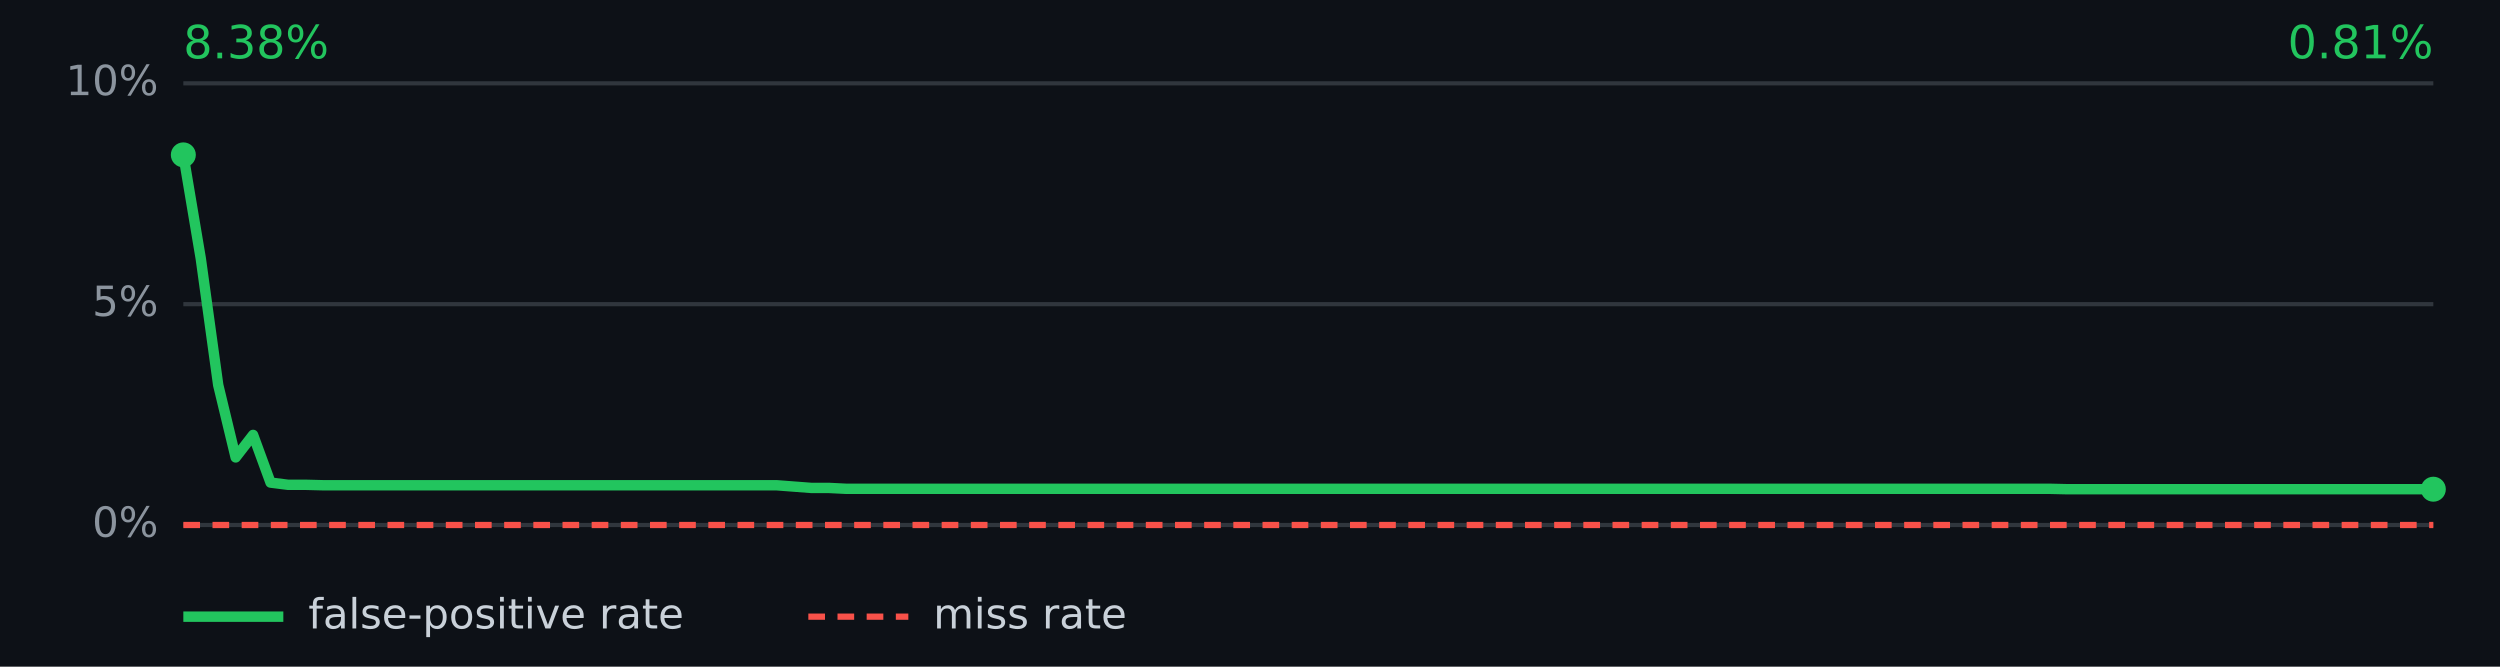
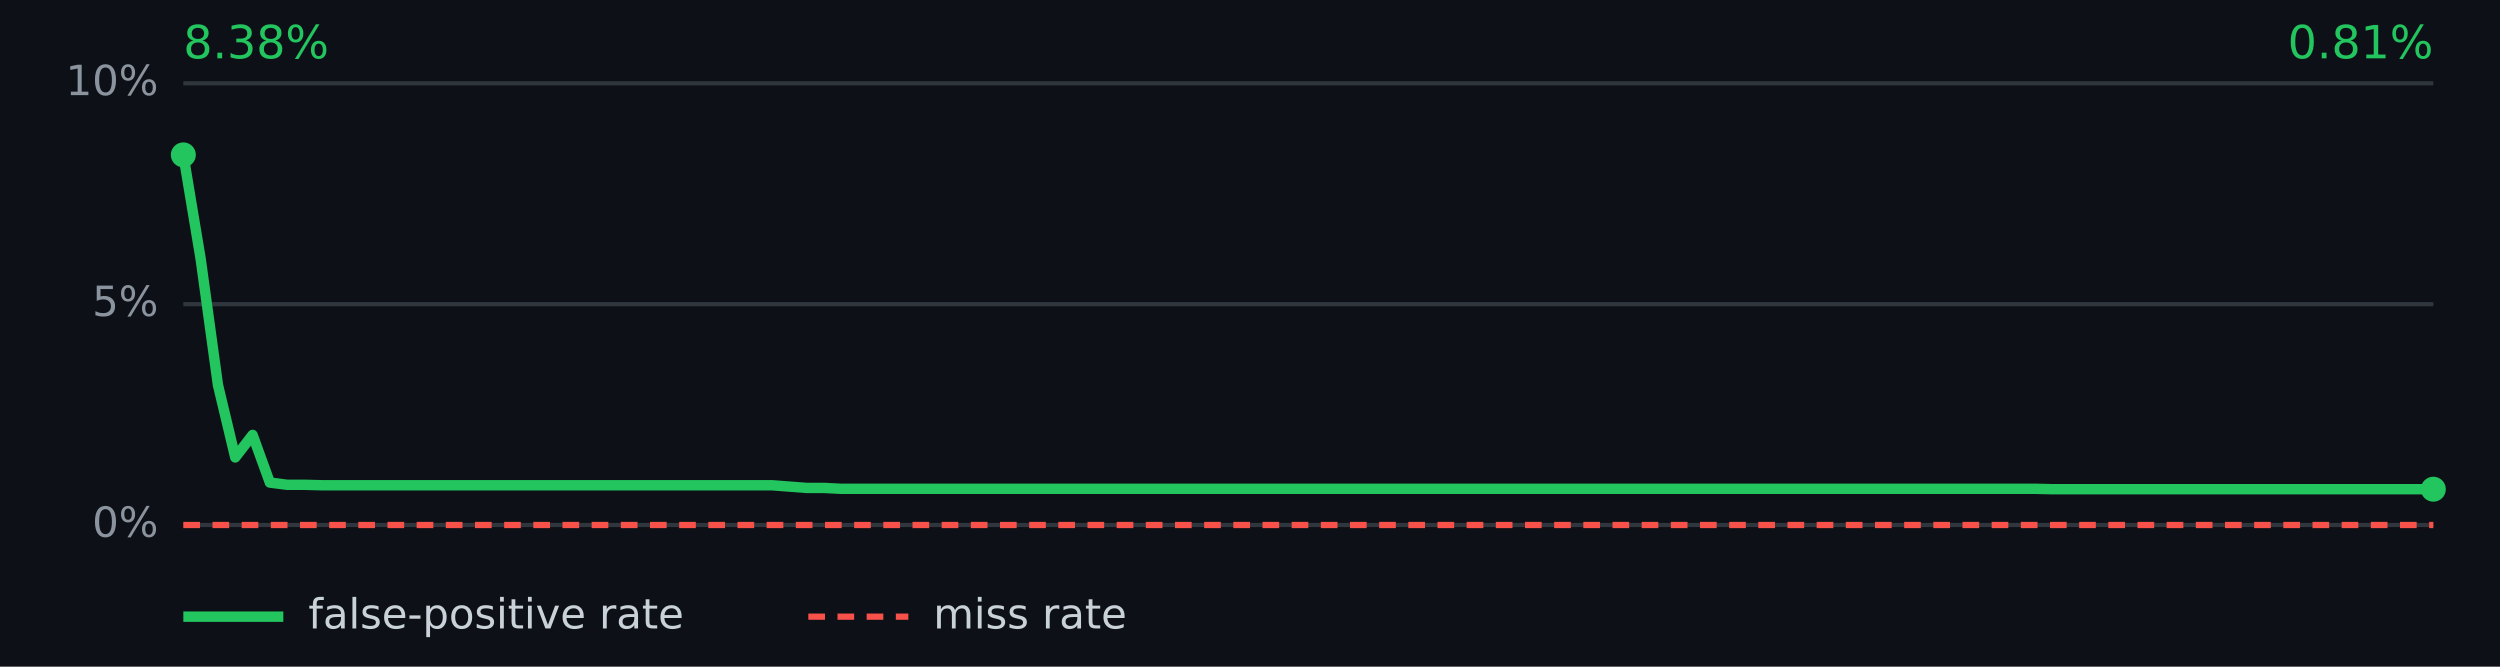
<svg xmlns="http://www.w3.org/2000/svg" width="600" height="160" role="img" aria-label="false-positive rate trend: 8.38% to 0.81%">
  <rect width="100%" height="160" fill="#0d1117" />
  <line x1="44" y1="20.00" x2="584" y2="20.00" stroke="#30363d" stroke-width="1" />
  <text x="38" y="20.00" font-family="Verdana,Geneva,DejaVu Sans,sans-serif" font-size="10" fill="#8b949e" text-anchor="end" dominant-baseline="middle">10%</text>
  <line x1="44" y1="73.00" x2="584" y2="73.00" stroke="#30363d" stroke-width="1" />
  <text x="38" y="73.00" font-family="Verdana,Geneva,DejaVu Sans,sans-serif" font-size="10" fill="#8b949e" text-anchor="end" dominant-baseline="middle">5%</text>
  <line x1="44" y1="126.00" x2="584" y2="126.00" stroke="#30363d" stroke-width="1" />
  <text x="38" y="126.00" font-family="Verdana,Geneva,DejaVu Sans,sans-serif" font-size="10" fill="#8b949e" text-anchor="end" dominant-baseline="middle">0%</text>
-   <polyline points="44.00,126.00 48.46,126.00 52.93,126.00 57.39,126.00 61.85,126.00 66.31,126.00 70.78,126.00 75.24,126.00 79.70,126.00 84.17,126.00 88.63,126.00 93.09,126.00 97.55,126.00 102.02,126.00 106.48,126.00 110.94,126.00 115.40,126.00 119.87,126.00 124.33,126.00 128.79,126.00 133.26,126.00 137.72,126.00 142.18,126.00 146.64,126.00 151.11,126.00 155.57,126.00 160.03,126.00 164.50,126.00 168.96,126.00 173.42,126.00 177.88,126.00 182.35,126.00 186.81,126.00 191.27,126.00 195.74,126.00 200.20,126.00 204.66,126.00 209.12,126.00 213.59,126.00 218.05,126.00 222.51,126.00 226.98,126.00 231.44,126.00 235.90,126.00 240.36,126.00 244.83,126.00 249.29,126.00 253.75,126.00 258.21,126.00 262.68,126.00 267.14,126.00 271.60,126.00 276.07,126.00 280.53,126.00 284.99,126.00 289.45,126.00 293.92,126.00 298.38,126.00 302.84,126.00 307.31,126.00 311.77,126.00 316.23,126.00 320.69,126.00 325.16,126.00 329.62,126.00 334.08,126.00 338.55,126.00 343.01,126.00 347.47,126.00 351.93,126.00 356.40,126.00 360.86,126.00 365.32,126.00 369.79,126.00 374.25,126.00 378.71,126.00 383.17,126.00 387.64,126.00 392.10,126.00 396.56,126.00 401.02,126.00 405.49,126.00 409.95,126.00 414.41,126.00 418.88,126.00 423.34,126.00 427.80,126.00 432.26,126.00 436.73,126.00 441.19,126.00 445.65,126.00 450.12,126.00 454.58,126.00 459.04,126.00 463.50,126.00 467.97,126.00 472.43,126.00 476.89,126.00 481.36,126.00 485.82,126.00 490.28,126.00 494.74,126.00 499.21,126.00 503.67,126.00 508.13,126.00 512.60,126.00 517.06,126.00 521.52,126.00 525.98,126.00 530.45,126.00 534.91,126.00 539.37,126.00 543.83,126.00 548.30,126.00 552.76,126.00 557.22,126.00 561.69,126.00 566.15,126.00 570.61,126.00 575.07,126.00 579.54,126.00 584.00,126.00" fill="none" stroke="#f85149" stroke-width="1.5" stroke-dasharray="4,3" />
-   <polyline points="44.00,37.17 48.19,62.08 52.37,92.40 56.56,109.78 60.74,104.38 64.93,115.82 69.12,116.35 73.30,116.35 77.49,116.46 81.67,116.46 85.86,116.46 90.05,116.46 94.23,116.46 98.42,116.46 102.60,116.46 106.79,116.46 110.98,116.46 115.16,116.46 119.35,116.46 123.53,116.46 127.72,116.46 131.91,116.46 136.09,116.46 140.28,116.46 144.47,116.46 148.65,116.46 152.84,116.46 157.02,116.46 161.21,116.46 165.40,116.46 169.58,116.46 173.77,116.46 177.95,116.46 182.14,116.46 186.33,116.46 190.51,116.78 194.70,117.10 198.88,117.10 203.07,117.31 207.26,117.31 211.44,117.31 215.63,117.31 219.81,117.31 224.00,117.31 228.19,117.31 232.37,117.31 236.56,117.31 240.74,117.31 244.93,117.31 249.12,117.31 253.30,117.31 257.49,117.31 261.67,117.31 265.86,117.31 270.05,117.31 274.23,117.31 278.42,117.31 282.60,117.31 286.79,117.31 290.98,117.31 295.16,117.31 299.35,117.31 303.53,117.31 307.72,117.31 311.91,117.31 316.09,117.31 320.28,117.31 324.47,117.31 328.65,117.31 332.84,117.31 337.02,117.31 341.21,117.31 345.40,117.31 349.58,117.31 353.77,117.31 357.95,117.31 362.14,117.31 366.33,117.31 370.51,117.31 374.70,117.31 378.88,117.31 383.07,117.31 387.26,117.31 391.44,117.31 395.63,117.31 399.81,117.31 404.00,117.31 408.19,117.31 412.37,117.31 416.56,117.31 420.74,117.31 424.93,117.31 429.12,117.31 433.30,117.31 437.49,117.31 441.67,117.31 445.86,117.31 450.05,117.31 454.23,117.31 458.42,117.31 462.60,117.31 466.79,117.31 470.98,117.31 475.16,117.31 479.35,117.31 483.53,117.31 487.72,117.31 491.91,117.31 496.09,117.41 500.28,117.41 504.47,117.41 508.65,117.41 512.84,117.41 517.02,117.41 521.21,117.41 525.40,117.41 529.58,117.41 533.77,117.41 537.95,117.41 542.14,117.41 546.33,117.41 550.51,117.41 554.70,117.41 558.88,117.41 563.07,117.41 567.26,117.41 571.44,117.41 575.63,117.41 579.81,117.41 584.00,117.41" fill="none" stroke="#22c55e" stroke-width="2.5" stroke-linejoin="round" />
+   <polyline points="44.00,126.00 48.43,126.00 52.85,126.00 57.28,126.00 61.70,126.00 66.13,126.00 70.56,126.00 74.98,126.00 79.41,126.00 83.84,126.00 88.26,126.00 92.69,126.00 97.11,126.00 101.54,126.00 105.97,126.00 110.39,126.00 114.82,126.00 119.25,126.00 123.67,126.00 128.10,126.00 132.52,126.00 136.95,126.00 141.38,126.00 145.80,126.00 150.23,126.00 154.66,126.00 159.08,126.00 163.51,126.00 167.93,126.00 172.36,126.00 176.79,126.00 181.21,126.00 185.64,126.00 190.07,126.00 194.49,126.00 198.92,126.00 203.34,126.00 207.77,126.00 212.20,126.00 216.62,126.00 221.05,126.00 225.48,126.00 229.90,126.00 234.33,126.00 238.75,126.00 243.18,126.00 247.61,126.00 252.03,126.00 256.46,126.00 260.89,126.00 265.31,126.00 269.74,126.00 274.16,126.00 278.59,126.00 283.02,126.00 287.44,126.00 291.87,126.00 296.30,126.00 300.72,126.00 305.15,126.00 309.57,126.00 314.00,126.00 318.43,126.00 322.85,126.00 327.28,126.00 331.70,126.00 336.13,126.00 340.56,126.00 344.98,126.00 349.41,126.00 353.84,126.00 358.26,126.00 362.69,126.00 367.11,126.00 371.54,126.00 375.97,126.00 380.39,126.00 384.82,126.00 389.25,126.00 393.67,126.00 398.10,126.00 402.52,126.00 406.95,126.00 411.38,126.00 415.80,126.00 420.23,126.00 424.66,126.00 429.08,126.00 433.51,126.00 437.93,126.00 442.36,126.00 446.79,126.00 451.21,126.00 455.64,126.00 460.07,126.00 464.49,126.00 468.92,126.00 473.34,126.00 477.77,126.00 482.20,126.00 486.62,126.00 491.05,126.00 495.48,126.00 499.90,126.00 504.33,126.00 508.75,126.00 513.18,126.00 517.61,126.00 522.03,126.00 526.46,126.00 530.89,126.00 535.31,126.00 539.74,126.00 544.16,126.00 548.59,126.00 553.02,126.00 557.44,126.00 561.87,126.00 566.30,126.00 570.72,126.00 575.15,126.00 579.57,126.00 584.00,126.00" fill="none" stroke="#f85149" stroke-width="1.5" stroke-dasharray="4,3" />
+   <polyline points="44.00,37.17 48.15,62.08 52.31,92.40 56.46,109.78 60.62,104.38 64.77,115.82 68.92,116.35 73.08,116.35 77.23,116.46 81.38,116.46 85.54,116.46 89.69,116.46 93.85,116.46 98.00,116.46 102.15,116.46 106.31,116.46 110.46,116.46 114.62,116.46 118.77,116.46 122.92,116.46 127.08,116.46 131.23,116.46 135.38,116.46 139.54,116.46 143.69,116.46 147.85,116.46 152.00,116.46 156.15,116.46 160.31,116.46 164.46,116.46 168.62,116.46 172.77,116.46 176.92,116.46 181.08,116.46 185.23,116.46 189.38,116.78 193.54,117.10 197.69,117.10 201.85,117.31 206.00,117.31 210.15,117.31 214.31,117.31 218.46,117.31 222.62,117.31 226.77,117.31 230.92,117.31 235.08,117.31 239.23,117.31 243.38,117.31 247.54,117.31 251.69,117.31 255.85,117.31 260.00,117.31 264.15,117.31 268.31,117.31 272.46,117.31 276.62,117.31 280.77,117.31 284.92,117.31 289.08,117.31 293.23,117.31 297.38,117.31 301.54,117.31 305.69,117.31 309.85,117.31 314.00,117.31 318.15,117.31 322.31,117.31 326.46,117.31 330.62,117.31 334.77,117.31 338.92,117.31 343.08,117.31 347.23,117.31 351.38,117.31 355.54,117.31 359.69,117.31 363.85,117.31 368.00,117.31 372.15,117.31 376.31,117.31 380.46,117.31 384.62,117.31 388.77,117.31 392.92,117.31 397.08,117.31 401.23,117.31 405.38,117.31 409.54,117.31 413.69,117.31 417.85,117.31 422.00,117.31 426.15,117.31 430.31,117.31 434.46,117.31 438.62,117.31 442.77,117.31 446.92,117.31 451.08,117.31 455.23,117.31 459.38,117.31 463.54,117.31 467.69,117.31 471.85,117.31 476.00,117.31 480.15,117.31 484.31,117.31 488.46,117.31 492.62,117.41 496.77,117.41 500.92,117.41 505.08,117.41 509.23,117.41 513.38,117.41 517.54,117.41 521.69,117.41 525.85,117.41 530.00,117.41 534.15,117.41 538.31,117.41 542.46,117.41 546.62,117.41 550.77,117.41 554.92,117.41 559.08,117.41 563.23,117.41 567.38,117.41 571.54,117.41 575.69,117.41 579.85,117.41 584.00,117.41" fill="none" stroke="#22c55e" stroke-width="2.5" stroke-linejoin="round" />
  <circle cx="44.00" cy="37.17" r="3" fill="#22c55e" />
  <circle cx="584.00" cy="117.41" r="3" fill="#22c55e" />
  <text x="44.00" y="14" font-family="Verdana,Geneva,DejaVu Sans,sans-serif" font-size="11" fill="#22c55e" text-anchor="start">8.38%</text>
  <text x="584.00" y="14" font-family="Verdana,Geneva,DejaVu Sans,sans-serif" font-size="11" fill="#22c55e" text-anchor="end">0.81%</text>
  <line x1="44" y1="148" x2="68" y2="148" stroke="#22c55e" stroke-width="2.5" />
  <text x="74" y="148" font-family="Verdana,Geneva,DejaVu Sans,sans-serif" font-size="10" fill="#c9d1d9" dominant-baseline="middle">false-positive rate</text>
  <line x1="194" y1="148" x2="218" y2="148" stroke="#f85149" stroke-width="1.5" stroke-dasharray="4,3" />
  <text x="224" y="148" font-family="Verdana,Geneva,DejaVu Sans,sans-serif" font-size="10" fill="#c9d1d9" dominant-baseline="middle">miss rate</text>
</svg>
